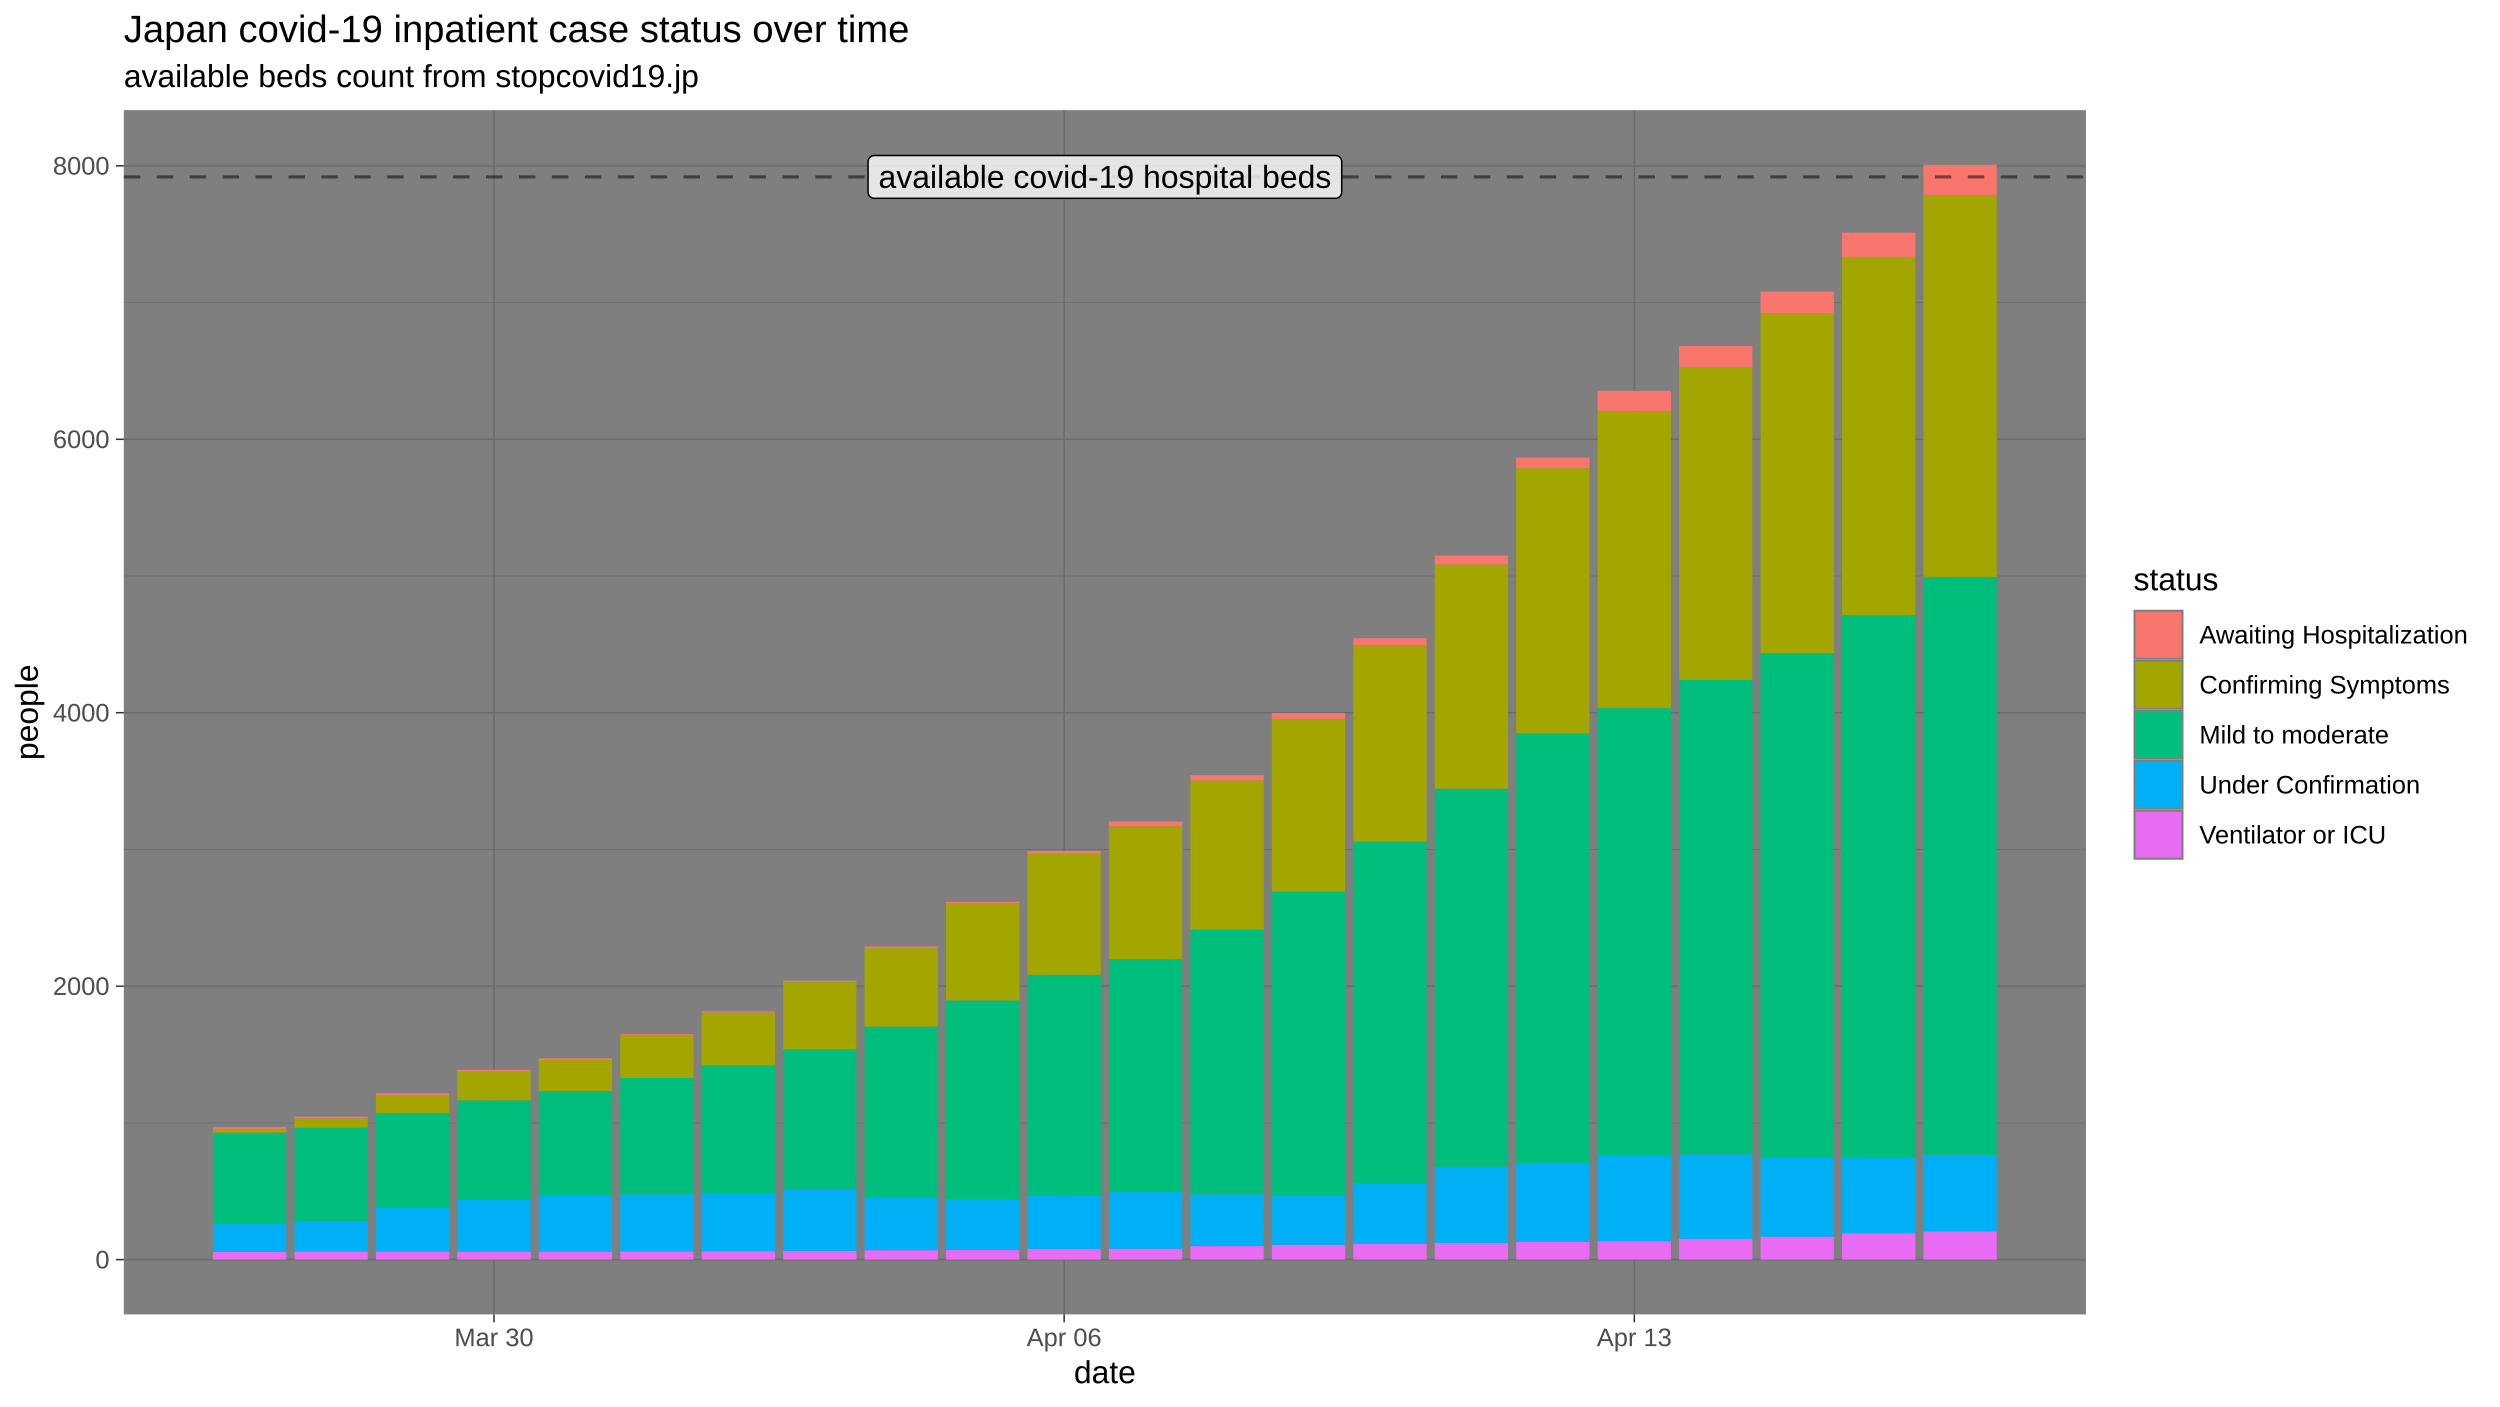
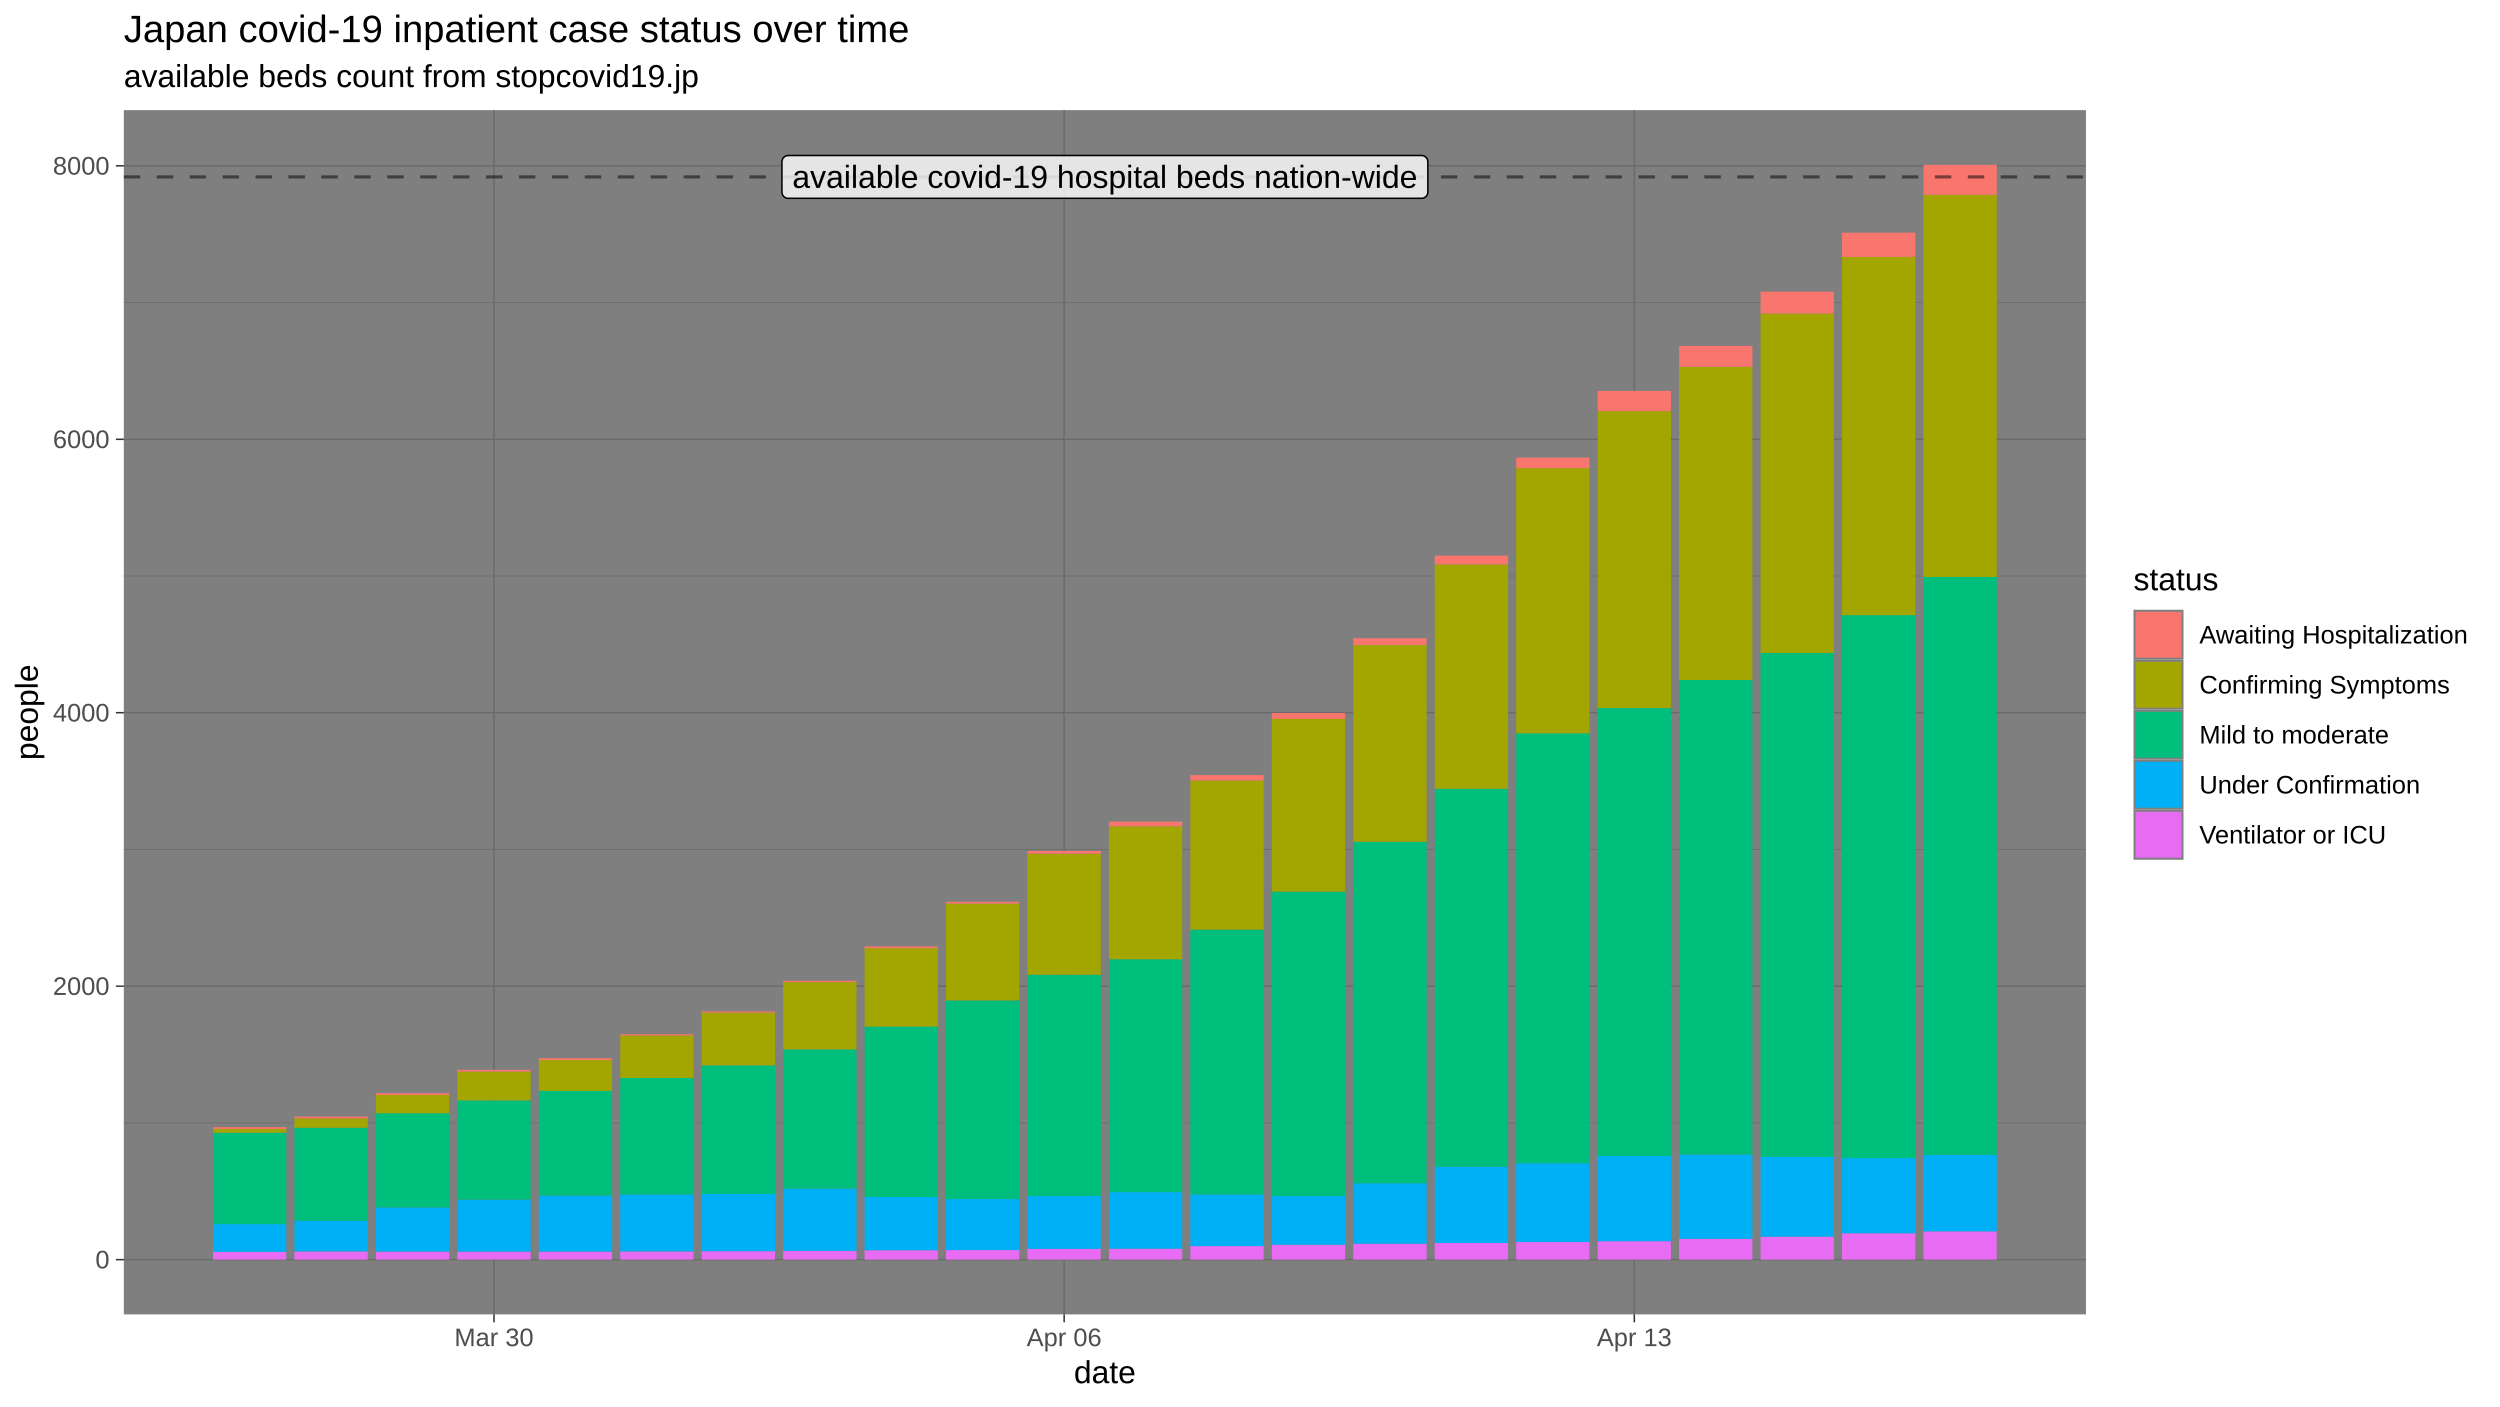
<svg xmlns="http://www.w3.org/2000/svg" viewBox="0 0 864.00 486.00">
  <defs>
    <style type="text/css">
    line, polyline, polygon, path, rect, circle {
      fill: none;
      stroke: #000000;
      stroke-linecap: round;
      stroke-linejoin: round;
      stroke-miterlimit: 10.00;
    }
  </style>
  </defs>
  <rect width="100%" height="100%" style="stroke: none; fill: #FFFFFF;" />
  <rect x="0.00" y="-0" width="864.00" height="486.00" style="stroke-width: 1.07; stroke: #FFFFFF; fill: #FFFFFF;" />
  <defs>
    <clipPath id="cpNDIuNzl8NzIwLjkxfDQ1NC4yNXwzOC4wNw==">
      <rect x="42.79" y="38.07" width="678.12" height="416.18" />
    </clipPath>
  </defs>
  <rect x="42.79" y="38.07" width="678.12" height="416.18" style="stroke-width: 1.07; stroke: none; fill: #7F7F7F;" clip-path="url(#cpNDIuNzl8NzIwLjkxfDQ1NC4yNXwzOC4wNw==)" />
  <polyline points="42.79,388.08 720.91,388.08 " style="stroke-width: 0.27; stroke: #6B6B6B; stroke-linecap: butt;" clip-path="url(#cpNDIuNzl8NzIwLjkxfDQ1NC4yNXwzOC4wNw==)" />
  <polyline points="42.79,293.57 720.91,293.57 " style="stroke-width: 0.27; stroke: #6B6B6B; stroke-linecap: butt;" clip-path="url(#cpNDIuNzl8NzIwLjkxfDQ1NC4yNXwzOC4wNw==)" />
  <polyline points="42.79,199.07 720.91,199.07 " style="stroke-width: 0.27; stroke: #6B6B6B; stroke-linecap: butt;" clip-path="url(#cpNDIuNzl8NzIwLjkxfDQ1NC4yNXwzOC4wNw==)" />
  <polyline points="42.79,104.57 720.91,104.57 " style="stroke-width: 0.27; stroke: #6B6B6B; stroke-linecap: butt;" clip-path="url(#cpNDIuNzl8NzIwLjkxfDQ1NC4yNXwzOC4wNw==)" />
  <polyline points="42.79,435.33 720.91,435.33 " style="stroke-width: 0.53; stroke: #6B6B6B; stroke-linecap: butt;" clip-path="url(#cpNDIuNzl8NzIwLjkxfDQ1NC4yNXwzOC4wNw==)" />
  <polyline points="42.79,340.83 720.91,340.83 " style="stroke-width: 0.53; stroke: #6B6B6B; stroke-linecap: butt;" clip-path="url(#cpNDIuNzl8NzIwLjkxfDQ1NC4yNXwzOC4wNw==)" />
  <polyline points="42.79,246.32 720.91,246.32 " style="stroke-width: 0.53; stroke: #6B6B6B; stroke-linecap: butt;" clip-path="url(#cpNDIuNzl8NzIwLjkxfDQ1NC4yNXwzOC4wNw==)" />
  <polyline points="42.79,151.82 720.91,151.82 " style="stroke-width: 0.53; stroke: #6B6B6B; stroke-linecap: butt;" clip-path="url(#cpNDIuNzl8NzIwLjkxfDQ1NC4yNXwzOC4wNw==)" />
  <polyline points="42.79,57.32 720.91,57.32 " style="stroke-width: 0.53; stroke: #6B6B6B; stroke-linecap: butt;" clip-path="url(#cpNDIuNzl8NzIwLjkxfDQ1NC4yNXwzOC4wNw==)" />
  <polyline points="170.72,454.25 170.72,38.07 " style="stroke-width: 0.53; stroke: #6B6B6B; stroke-linecap: butt;" clip-path="url(#cpNDIuNzl8NzIwLjkxfDQ1NC4yNXwzOC4wNw==)" />
  <polyline points="367.77,454.25 367.77,38.07 " style="stroke-width: 0.53; stroke: #6B6B6B; stroke-linecap: butt;" clip-path="url(#cpNDIuNzl8NzIwLjkxfDQ1NC4yNXwzOC4wNw==)" />
  <polyline points="564.82,454.25 564.82,38.07 " style="stroke-width: 0.53; stroke: #6B6B6B; stroke-linecap: butt;" clip-path="url(#cpNDIuNzl8NzIwLjkxfDQ1NC4yNXwzOC4wNw==)" />
  <rect x="73.61" y="432.64" width="25.33" height="2.69" style="stroke-width: 1.07; stroke: none; stroke-linecap: butt; fill: #E76BF3;" clip-path="url(#cpNDIuNzl8NzIwLjkxfDQ1NC4yNXwzOC4wNw==)" />
  <rect x="73.61" y="423.04" width="25.33" height="9.59" style="stroke-width: 1.07; stroke: none; stroke-linecap: butt; fill: #00B0F6;" clip-path="url(#cpNDIuNzl8NzIwLjkxfDQ1NC4yNXwzOC4wNw==)" />
  <rect x="73.61" y="391.43" width="25.33" height="31.61" style="stroke-width: 1.07; stroke: none; stroke-linecap: butt; fill: #00BF7D;" clip-path="url(#cpNDIuNzl8NzIwLjkxfDQ1NC4yNXwzOC4wNw==)" />
  <rect x="73.61" y="390.16" width="25.33" height="1.28" style="stroke-width: 1.07; stroke: none; stroke-linecap: butt; fill: #A3A500;" clip-path="url(#cpNDIuNzl8NzIwLjkxfDQ1NC4yNXwzOC4wNw==)" />
  <rect x="73.61" y="389.54" width="25.33" height="0.61" style="stroke-width: 1.07; stroke: none; stroke-linecap: butt; fill: #F8766D;" clip-path="url(#cpNDIuNzl8NzIwLjkxfDQ1NC4yNXwzOC4wNw==)" />
  <rect x="101.76" y="432.49" width="25.33" height="2.84" style="stroke-width: 1.07; stroke: none; stroke-linecap: butt; fill: #E76BF3;" clip-path="url(#cpNDIuNzl8NzIwLjkxfDQ1NC4yNXwzOC4wNw==)" />
  <rect x="101.76" y="421.91" width="25.33" height="10.58" style="stroke-width: 1.07; stroke: none; stroke-linecap: butt; fill: #00B0F6;" clip-path="url(#cpNDIuNzl8NzIwLjkxfDQ1NC4yNXwzOC4wNw==)" />
  <rect x="101.76" y="389.73" width="25.33" height="32.18" style="stroke-width: 1.07; stroke: none; stroke-linecap: butt; fill: #00BF7D;" clip-path="url(#cpNDIuNzl8NzIwLjkxfDQ1NC4yNXwzOC4wNw==)" />
  <rect x="101.76" y="386.52" width="25.33" height="3.21" style="stroke-width: 1.07; stroke: none; stroke-linecap: butt; fill: #A3A500;" clip-path="url(#cpNDIuNzl8NzIwLjkxfDQ1NC4yNXwzOC4wNw==)" />
  <rect x="101.76" y="385.90" width="25.33" height="0.61" style="stroke-width: 1.07; stroke: none; stroke-linecap: butt; fill: #F8766D;" clip-path="url(#cpNDIuNzl8NzIwLjkxfDQ1NC4yNXwzOC4wNw==)" />
  <rect x="129.91" y="432.54" width="25.33" height="2.79" style="stroke-width: 1.07; stroke: none; stroke-linecap: butt; fill: #E76BF3;" clip-path="url(#cpNDIuNzl8NzIwLjkxfDQ1NC4yNXwzOC4wNw==)" />
  <rect x="129.91" y="417.28" width="25.33" height="15.26" style="stroke-width: 1.07; stroke: none; stroke-linecap: butt; fill: #00B0F6;" clip-path="url(#cpNDIuNzl8NzIwLjkxfDQ1NC4yNXwzOC4wNw==)" />
  <rect x="129.91" y="384.72" width="25.33" height="32.56" style="stroke-width: 1.07; stroke: none; stroke-linecap: butt; fill: #00BF7D;" clip-path="url(#cpNDIuNzl8NzIwLjkxfDQ1NC4yNXwzOC4wNw==)" />
  <rect x="129.91" y="378.44" width="25.33" height="6.28" style="stroke-width: 1.07; stroke: none; stroke-linecap: butt; fill: #A3A500;" clip-path="url(#cpNDIuNzl8NzIwLjkxfDQ1NC4yNXwzOC4wNw==)" />
  <rect x="129.91" y="377.82" width="25.33" height="0.61" style="stroke-width: 1.07; stroke: none; stroke-linecap: butt; fill: #F8766D;" clip-path="url(#cpNDIuNzl8NzIwLjkxfDQ1NC4yNXwzOC4wNw==)" />
  <rect x="158.06" y="432.54" width="25.33" height="2.79" style="stroke-width: 1.07; stroke: none; stroke-linecap: butt; fill: #E76BF3;" clip-path="url(#cpNDIuNzl8NzIwLjkxfDQ1NC4yNXwzOC4wNw==)" />
  <rect x="158.06" y="414.59" width="25.33" height="17.96" style="stroke-width: 1.07; stroke: none; stroke-linecap: butt; fill: #00B0F6;" clip-path="url(#cpNDIuNzl8NzIwLjkxfDQ1NC4yNXwzOC4wNw==)" />
  <rect x="158.06" y="380.28" width="25.33" height="34.30" style="stroke-width: 1.07; stroke: none; stroke-linecap: butt; fill: #00BF7D;" clip-path="url(#cpNDIuNzl8NzIwLjkxfDQ1NC4yNXwzOC4wNw==)" />
  <rect x="158.06" y="370.36" width="25.33" height="9.92" style="stroke-width: 1.07; stroke: none; stroke-linecap: butt; fill: #A3A500;" clip-path="url(#cpNDIuNzl8NzIwLjkxfDQ1NC4yNXwzOC4wNw==)" />
  <rect x="158.06" y="369.74" width="25.33" height="0.61" style="stroke-width: 1.07; stroke: none; stroke-linecap: butt; fill: #F8766D;" clip-path="url(#cpNDIuNzl8NzIwLjkxfDQ1NC4yNXwzOC4wNw==)" />
  <rect x="186.21" y="432.54" width="25.33" height="2.79" style="stroke-width: 1.07; stroke: none; stroke-linecap: butt; fill: #E76BF3;" clip-path="url(#cpNDIuNzl8NzIwLjkxfDQ1NC4yNXwzOC4wNw==)" />
  <rect x="186.21" y="413.17" width="25.33" height="19.37" style="stroke-width: 1.07; stroke: none; stroke-linecap: butt; fill: #00B0F6;" clip-path="url(#cpNDIuNzl8NzIwLjkxfDQ1NC4yNXwzOC4wNw==)" />
  <rect x="186.21" y="377.02" width="25.33" height="36.15" style="stroke-width: 1.07; stroke: none; stroke-linecap: butt; fill: #00BF7D;" clip-path="url(#cpNDIuNzl8NzIwLjkxfDQ1NC4yNXwzOC4wNw==)" />
  <rect x="186.21" y="366.34" width="25.33" height="10.68" style="stroke-width: 1.07; stroke: none; stroke-linecap: butt; fill: #A3A500;" clip-path="url(#cpNDIuNzl8NzIwLjkxfDQ1NC4yNXwzOC4wNw==)" />
  <rect x="186.21" y="365.73" width="25.33" height="0.61" style="stroke-width: 1.07; stroke: none; stroke-linecap: butt; fill: #F8766D;" clip-path="url(#cpNDIuNzl8NzIwLjkxfDQ1NC4yNXwzOC4wNw==)" />
  <rect x="214.36" y="432.49" width="25.33" height="2.84" style="stroke-width: 1.07; stroke: none; stroke-linecap: butt; fill: #E76BF3;" clip-path="url(#cpNDIuNzl8NzIwLjkxfDQ1NC4yNXwzOC4wNw==)" />
  <rect x="214.36" y="412.79" width="25.33" height="19.70" style="stroke-width: 1.07; stroke: none; stroke-linecap: butt; fill: #00B0F6;" clip-path="url(#cpNDIuNzl8NzIwLjkxfDQ1NC4yNXwzOC4wNw==)" />
  <rect x="214.36" y="372.53" width="25.33" height="40.26" style="stroke-width: 1.07; stroke: none; stroke-linecap: butt; fill: #00BF7D;" clip-path="url(#cpNDIuNzl8NzIwLjkxfDQ1NC4yNXwzOC4wNw==)" />
  <rect x="214.36" y="357.84" width="25.33" height="14.70" style="stroke-width: 1.07; stroke: none; stroke-linecap: butt; fill: #A3A500;" clip-path="url(#cpNDIuNzl8NzIwLjkxfDQ1NC4yNXwzOC4wNw==)" />
  <rect x="214.36" y="357.41" width="25.33" height="0.43" style="stroke-width: 1.07; stroke: none; stroke-linecap: butt; fill: #F8766D;" clip-path="url(#cpNDIuNzl8NzIwLjkxfDQ1NC4yNXwzOC4wNw==)" />
  <rect x="242.51" y="432.40" width="25.33" height="2.93" style="stroke-width: 1.07; stroke: none; stroke-linecap: butt; fill: #E76BF3;" clip-path="url(#cpNDIuNzl8NzIwLjkxfDQ1NC4yNXwzOC4wNw==)" />
  <rect x="242.51" y="412.65" width="25.33" height="19.75" style="stroke-width: 1.07; stroke: none; stroke-linecap: butt; fill: #00B0F6;" clip-path="url(#cpNDIuNzl8NzIwLjkxfDQ1NC4yNXwzOC4wNw==)" />
  <rect x="242.51" y="368.18" width="25.33" height="44.46" style="stroke-width: 1.07; stroke: none; stroke-linecap: butt; fill: #00BF7D;" clip-path="url(#cpNDIuNzl8NzIwLjkxfDQ1NC4yNXwzOC4wNw==)" />
  <rect x="242.51" y="349.95" width="25.33" height="18.24" style="stroke-width: 1.07; stroke: none; stroke-linecap: butt; fill: #A3A500;" clip-path="url(#cpNDIuNzl8NzIwLjkxfDQ1NC4yNXwzOC4wNw==)" />
  <rect x="242.51" y="349.52" width="25.33" height="0.43" style="stroke-width: 1.07; stroke: none; stroke-linecap: butt; fill: #F8766D;" clip-path="url(#cpNDIuNzl8NzIwLjkxfDQ1NC4yNXwzOC4wNw==)" />
  <rect x="270.66" y="432.31" width="25.33" height="3.02" style="stroke-width: 1.07; stroke: none; stroke-linecap: butt; fill: #E76BF3;" clip-path="url(#cpNDIuNzl8NzIwLjkxfDQ1NC4yNXwzOC4wNw==)" />
  <rect x="270.66" y="410.76" width="25.33" height="21.55" style="stroke-width: 1.07; stroke: none; stroke-linecap: butt; fill: #00B0F6;" clip-path="url(#cpNDIuNzl8NzIwLjkxfDQ1NC4yNXwzOC4wNw==)" />
  <rect x="270.66" y="362.66" width="25.33" height="48.10" style="stroke-width: 1.07; stroke: none; stroke-linecap: butt; fill: #00BF7D;" clip-path="url(#cpNDIuNzl8NzIwLjkxfDQ1NC4yNXwzOC4wNw==)" />
  <rect x="270.66" y="339.41" width="25.33" height="23.25" style="stroke-width: 1.07; stroke: none; stroke-linecap: butt; fill: #A3A500;" clip-path="url(#cpNDIuNzl8NzIwLjkxfDQ1NC4yNXwzOC4wNw==)" />
  <rect x="270.66" y="338.94" width="25.33" height="0.47" style="stroke-width: 1.07; stroke: none; stroke-linecap: butt; fill: #F8766D;" clip-path="url(#cpNDIuNzl8NzIwLjkxfDQ1NC4yNXwzOC4wNw==)" />
  <rect x="298.80" y="432.07" width="25.33" height="3.26" style="stroke-width: 1.07; stroke: none; stroke-linecap: butt; fill: #E76BF3;" clip-path="url(#cpNDIuNzl8NzIwLjkxfDQ1NC4yNXwzOC4wNw==)" />
  <rect x="298.80" y="413.69" width="25.33" height="18.38" style="stroke-width: 1.07; stroke: none; stroke-linecap: butt; fill: #00B0F6;" clip-path="url(#cpNDIuNzl8NzIwLjkxfDQ1NC4yNXwzOC4wNw==)" />
  <rect x="298.80" y="354.77" width="25.33" height="58.92" style="stroke-width: 1.07; stroke: none; stroke-linecap: butt; fill: #00BF7D;" clip-path="url(#cpNDIuNzl8NzIwLjkxfDQ1NC4yNXwzOC4wNw==)" />
  <rect x="298.80" y="327.69" width="25.33" height="27.08" style="stroke-width: 1.07; stroke: none; stroke-linecap: butt; fill: #A3A500;" clip-path="url(#cpNDIuNzl8NzIwLjkxfDQ1NC4yNXwzOC4wNw==)" />
  <rect x="298.80" y="327.08" width="25.33" height="0.61" style="stroke-width: 1.07; stroke: none; stroke-linecap: butt; fill: #F8766D;" clip-path="url(#cpNDIuNzl8NzIwLjkxfDQ1NC4yNXwzOC4wNw==)" />
  <rect x="326.95" y="432.02" width="25.33" height="3.31" style="stroke-width: 1.07; stroke: none; stroke-linecap: butt; fill: #E76BF3;" clip-path="url(#cpNDIuNzl8NzIwLjkxfDQ1NC4yNXwzOC4wNw==)" />
  <rect x="326.95" y="414.40" width="25.33" height="17.62" style="stroke-width: 1.07; stroke: none; stroke-linecap: butt; fill: #00B0F6;" clip-path="url(#cpNDIuNzl8NzIwLjkxfDQ1NC4yNXwzOC4wNw==)" />
  <rect x="326.95" y="345.74" width="25.33" height="68.66" style="stroke-width: 1.07; stroke: none; stroke-linecap: butt; fill: #00BF7D;" clip-path="url(#cpNDIuNzl8NzIwLjkxfDQ1NC4yNXwzOC4wNw==)" />
  <rect x="326.95" y="312.29" width="25.33" height="33.45" style="stroke-width: 1.07; stroke: none; stroke-linecap: butt; fill: #A3A500;" clip-path="url(#cpNDIuNzl8NzIwLjkxfDQ1NC4yNXwzOC4wNw==)" />
  <rect x="326.95" y="311.67" width="25.33" height="0.61" style="stroke-width: 1.07; stroke: none; stroke-linecap: butt; fill: #F8766D;" clip-path="url(#cpNDIuNzl8NzIwLjkxfDQ1NC4yNXwzOC4wNw==)" />
  <rect x="355.10" y="431.60" width="25.33" height="3.73" style="stroke-width: 1.07; stroke: none; stroke-linecap: butt; fill: #E76BF3;" clip-path="url(#cpNDIuNzl8NzIwLjkxfDQ1NC4yNXwzOC4wNw==)" />
  <rect x="355.10" y="413.36" width="25.33" height="18.24" style="stroke-width: 1.07; stroke: none; stroke-linecap: butt; fill: #00B0F6;" clip-path="url(#cpNDIuNzl8NzIwLjkxfDQ1NC4yNXwzOC4wNw==)" />
  <rect x="355.10" y="336.86" width="25.33" height="76.50" style="stroke-width: 1.07; stroke: none; stroke-linecap: butt; fill: #00BF7D;" clip-path="url(#cpNDIuNzl8NzIwLjkxfDQ1NC4yNXwzOC4wNw==)" />
  <rect x="355.10" y="295.04" width="25.33" height="41.82" style="stroke-width: 1.07; stroke: none; stroke-linecap: butt; fill: #A3A500;" clip-path="url(#cpNDIuNzl8NzIwLjkxfDQ1NC4yNXwzOC4wNw==)" />
  <rect x="355.10" y="294.09" width="25.33" height="0.95" style="stroke-width: 1.07; stroke: none; stroke-linecap: butt; fill: #F8766D;" clip-path="url(#cpNDIuNzl8NzIwLjkxfDQ1NC4yNXwzOC4wNw==)" />
  <rect x="383.25" y="431.55" width="25.33" height="3.78" style="stroke-width: 1.07; stroke: none; stroke-linecap: butt; fill: #E76BF3;" clip-path="url(#cpNDIuNzl8NzIwLjkxfDQ1NC4yNXwzOC4wNw==)" />
  <rect x="383.25" y="411.99" width="25.33" height="19.56" style="stroke-width: 1.07; stroke: none; stroke-linecap: butt; fill: #00B0F6;" clip-path="url(#cpNDIuNzl8NzIwLjkxfDQ1NC4yNXwzOC4wNw==)" />
  <rect x="383.25" y="331.52" width="25.33" height="80.47" style="stroke-width: 1.07; stroke: none; stroke-linecap: butt; fill: #00BF7D;" clip-path="url(#cpNDIuNzl8NzIwLjkxfDQ1NC4yNXwzOC4wNw==)" />
  <rect x="383.25" y="285.59" width="25.33" height="45.93" style="stroke-width: 1.07; stroke: none; stroke-linecap: butt; fill: #A3A500;" clip-path="url(#cpNDIuNzl8NzIwLjkxfDQ1NC4yNXwzOC4wNw==)" />
  <rect x="383.25" y="283.94" width="25.33" height="1.65" style="stroke-width: 1.07; stroke: none; stroke-linecap: butt; fill: #F8766D;" clip-path="url(#cpNDIuNzl8NzIwLjkxfDQ1NC4yNXwzOC4wNw==)" />
  <rect x="411.40" y="430.65" width="25.33" height="4.68" style="stroke-width: 1.07; stroke: none; stroke-linecap: butt; fill: #E76BF3;" clip-path="url(#cpNDIuNzl8NzIwLjkxfDQ1NC4yNXwzOC4wNw==)" />
  <rect x="411.40" y="412.79" width="25.33" height="17.86" style="stroke-width: 1.07; stroke: none; stroke-linecap: butt; fill: #00B0F6;" clip-path="url(#cpNDIuNzl8NzIwLjkxfDQ1NC4yNXwzOC4wNw==)" />
  <rect x="411.40" y="321.26" width="25.33" height="91.53" style="stroke-width: 1.07; stroke: none; stroke-linecap: butt; fill: #00BF7D;" clip-path="url(#cpNDIuNzl8NzIwLjkxfDQ1NC4yNXwzOC4wNw==)" />
  <rect x="411.40" y="269.71" width="25.33" height="51.55" style="stroke-width: 1.07; stroke: none; stroke-linecap: butt; fill: #A3A500;" clip-path="url(#cpNDIuNzl8NzIwLjkxfDQ1NC4yNXwzOC4wNw==)" />
  <rect x="411.40" y="267.87" width="25.33" height="1.84" style="stroke-width: 1.07; stroke: none; stroke-linecap: butt; fill: #F8766D;" clip-path="url(#cpNDIuNzl8NzIwLjkxfDQ1NC4yNXwzOC4wNw==)" />
  <rect x="439.55" y="430.18" width="25.33" height="5.15" style="stroke-width: 1.07; stroke: none; stroke-linecap: butt; fill: #E76BF3;" clip-path="url(#cpNDIuNzl8NzIwLjkxfDQ1NC4yNXwzOC4wNw==)" />
  <rect x="439.55" y="413.36" width="25.33" height="16.82" style="stroke-width: 1.07; stroke: none; stroke-linecap: butt; fill: #00B0F6;" clip-path="url(#cpNDIuNzl8NzIwLjkxfDQ1NC4yNXwzOC4wNw==)" />
  <rect x="439.55" y="308.13" width="25.33" height="105.23" style="stroke-width: 1.07; stroke: none; stroke-linecap: butt; fill: #00BF7D;" clip-path="url(#cpNDIuNzl8NzIwLjkxfDQ1NC4yNXwzOC4wNw==)" />
  <rect x="439.55" y="248.45" width="25.33" height="59.68" style="stroke-width: 1.07; stroke: none; stroke-linecap: butt; fill: #A3A500;" clip-path="url(#cpNDIuNzl8NzIwLjkxfDQ1NC4yNXwzOC4wNw==)" />
  <rect x="439.55" y="246.42" width="25.33" height="2.03" style="stroke-width: 1.07; stroke: none; stroke-linecap: butt; fill: #F8766D;" clip-path="url(#cpNDIuNzl8NzIwLjkxfDQ1NC4yNXwzOC4wNw==)" />
  <rect x="467.70" y="429.80" width="25.33" height="5.53" style="stroke-width: 1.07; stroke: none; stroke-linecap: butt; fill: #E76BF3;" clip-path="url(#cpNDIuNzl8NzIwLjkxfDQ1NC4yNXwzOC4wNw==)" />
  <rect x="467.70" y="408.92" width="25.33" height="20.89" style="stroke-width: 1.07; stroke: none; stroke-linecap: butt; fill: #00B0F6;" clip-path="url(#cpNDIuNzl8NzIwLjkxfDQ1NC4yNXwzOC4wNw==)" />
  <rect x="467.70" y="290.88" width="25.33" height="118.03" style="stroke-width: 1.07; stroke: none; stroke-linecap: butt; fill: #00BF7D;" clip-path="url(#cpNDIuNzl8NzIwLjkxfDQ1NC4yNXwzOC4wNw==)" />
  <rect x="467.70" y="222.93" width="25.33" height="67.95" style="stroke-width: 1.07; stroke: none; stroke-linecap: butt; fill: #A3A500;" clip-path="url(#cpNDIuNzl8NzIwLjkxfDQ1NC4yNXwzOC4wNw==)" />
  <rect x="467.70" y="220.57" width="25.33" height="2.36" style="stroke-width: 1.07; stroke: none; stroke-linecap: butt; fill: #F8766D;" clip-path="url(#cpNDIuNzl8NzIwLjkxfDQ1NC4yNXwzOC4wNw==)" />
  <rect x="495.85" y="429.56" width="25.33" height="5.76" style="stroke-width: 1.07; stroke: none; stroke-linecap: butt; fill: #E76BF3;" clip-path="url(#cpNDIuNzl8NzIwLjkxfDQ1NC4yNXwzOC4wNw==)" />
  <rect x="495.85" y="403.20" width="25.33" height="26.37" style="stroke-width: 1.07; stroke: none; stroke-linecap: butt; fill: #00B0F6;" clip-path="url(#cpNDIuNzl8NzIwLjkxfDQ1NC4yNXwzOC4wNw==)" />
  <rect x="495.85" y="272.59" width="25.33" height="130.60" style="stroke-width: 1.07; stroke: none; stroke-linecap: butt; fill: #00BF7D;" clip-path="url(#cpNDIuNzl8NzIwLjkxfDQ1NC4yNXwzOC4wNw==)" />
  <rect x="495.85" y="195.05" width="25.33" height="77.54" style="stroke-width: 1.07; stroke: none; stroke-linecap: butt; fill: #A3A500;" clip-path="url(#cpNDIuNzl8NzIwLjkxfDQ1NC4yNXwzOC4wNw==)" />
  <rect x="495.85" y="192.03" width="25.33" height="3.02" style="stroke-width: 1.07; stroke: none; stroke-linecap: butt; fill: #F8766D;" clip-path="url(#cpNDIuNzl8NzIwLjkxfDQ1NC4yNXwzOC4wNw==)" />
  <rect x="524.00" y="429.23" width="25.33" height="6.10" style="stroke-width: 1.07; stroke: none; stroke-linecap: butt; fill: #E76BF3;" clip-path="url(#cpNDIuNzl8NzIwLjkxfDQ1NC4yNXwzOC4wNw==)" />
  <rect x="524.00" y="402.02" width="25.33" height="27.22" style="stroke-width: 1.07; stroke: none; stroke-linecap: butt; fill: #00B0F6;" clip-path="url(#cpNDIuNzl8NzIwLjkxfDQ1NC4yNXwzOC4wNw==)" />
  <rect x="524.00" y="253.41" width="25.33" height="148.61" style="stroke-width: 1.07; stroke: none; stroke-linecap: butt; fill: #00BF7D;" clip-path="url(#cpNDIuNzl8NzIwLjkxfDQ1NC4yNXwzOC4wNw==)" />
  <rect x="524.00" y="161.79" width="25.33" height="91.62" style="stroke-width: 1.07; stroke: none; stroke-linecap: butt; fill: #A3A500;" clip-path="url(#cpNDIuNzl8NzIwLjkxfDQ1NC4yNXwzOC4wNw==)" />
  <rect x="524.00" y="158.15" width="25.33" height="3.64" style="stroke-width: 1.07; stroke: none; stroke-linecap: butt; fill: #F8766D;" clip-path="url(#cpNDIuNzl8NzIwLjkxfDQ1NC4yNXwzOC4wNw==)" />
  <rect x="552.15" y="428.95" width="25.33" height="6.38" style="stroke-width: 1.07; stroke: none; stroke-linecap: butt; fill: #E76BF3;" clip-path="url(#cpNDIuNzl8NzIwLjkxfDQ1NC4yNXwzOC4wNw==)" />
  <rect x="552.15" y="399.51" width="25.33" height="29.44" style="stroke-width: 1.07; stroke: none; stroke-linecap: butt; fill: #00B0F6;" clip-path="url(#cpNDIuNzl8NzIwLjkxfDQ1NC4yNXwzOC4wNw==)" />
  <rect x="552.15" y="244.72" width="25.33" height="154.80" style="stroke-width: 1.07; stroke: none; stroke-linecap: butt; fill: #00BF7D;" clip-path="url(#cpNDIuNzl8NzIwLjkxfDQ1NC4yNXwzOC4wNw==)" />
  <rect x="552.15" y="142.09" width="25.33" height="102.63" style="stroke-width: 1.07; stroke: none; stroke-linecap: butt; fill: #A3A500;" clip-path="url(#cpNDIuNzl8NzIwLjkxfDQ1NC4yNXwzOC4wNw==)" />
  <rect x="552.15" y="135.09" width="25.33" height="6.99" style="stroke-width: 1.07; stroke: none; stroke-linecap: butt; fill: #F8766D;" clip-path="url(#cpNDIuNzl8NzIwLjkxfDQ1NC4yNXwzOC4wNw==)" />
  <rect x="580.30" y="428.15" width="25.33" height="7.18" style="stroke-width: 1.07; stroke: none; stroke-linecap: butt; fill: #E76BF3;" clip-path="url(#cpNDIuNzl8NzIwLjkxfDQ1NC4yNXwzOC4wNw==)" />
  <rect x="580.30" y="398.99" width="25.33" height="29.15" style="stroke-width: 1.07; stroke: none; stroke-linecap: butt; fill: #00B0F6;" clip-path="url(#cpNDIuNzl8NzIwLjkxfDQ1NC4yNXwzOC4wNw==)" />
  <rect x="580.30" y="234.98" width="25.33" height="164.01" style="stroke-width: 1.07; stroke: none; stroke-linecap: butt; fill: #00BF7D;" clip-path="url(#cpNDIuNzl8NzIwLjkxfDQ1NC4yNXwzOC4wNw==)" />
  <rect x="580.30" y="126.78" width="25.33" height="108.21" style="stroke-width: 1.07; stroke: none; stroke-linecap: butt; fill: #A3A500;" clip-path="url(#cpNDIuNzl8NzIwLjkxfDQ1NC4yNXwzOC4wNw==)" />
  <rect x="580.30" y="119.55" width="25.33" height="7.23" style="stroke-width: 1.07; stroke: none; stroke-linecap: butt; fill: #F8766D;" clip-path="url(#cpNDIuNzl8NzIwLjkxfDQ1NC4yNXwzOC4wNw==)" />
  <rect x="608.45" y="427.39" width="25.33" height="7.94" style="stroke-width: 1.07; stroke: none; stroke-linecap: butt; fill: #E76BF3;" clip-path="url(#cpNDIuNzl8NzIwLjkxfDQ1NC4yNXwzOC4wNw==)" />
  <rect x="608.45" y="399.84" width="25.33" height="27.55" style="stroke-width: 1.07; stroke: none; stroke-linecap: butt; fill: #00B0F6;" clip-path="url(#cpNDIuNzl8NzIwLjkxfDQ1NC4yNXwzOC4wNw==)" />
  <rect x="608.45" y="225.67" width="25.33" height="174.17" style="stroke-width: 1.07; stroke: none; stroke-linecap: butt; fill: #00BF7D;" clip-path="url(#cpNDIuNzl8NzIwLjkxfDQ1NC4yNXwzOC4wNw==)" />
  <rect x="608.45" y="108.35" width="25.33" height="117.33" style="stroke-width: 1.07; stroke: none; stroke-linecap: butt; fill: #A3A500;" clip-path="url(#cpNDIuNzl8NzIwLjkxfDQ1NC4yNXwzOC4wNw==)" />
  <rect x="608.45" y="100.79" width="25.33" height="7.56" style="stroke-width: 1.07; stroke: none; stroke-linecap: butt; fill: #F8766D;" clip-path="url(#cpNDIuNzl8NzIwLjkxfDQ1NC4yNXwzOC4wNw==)" />
  <rect x="636.60" y="426.21" width="25.33" height="9.12" style="stroke-width: 1.07; stroke: none; stroke-linecap: butt; fill: #E76BF3;" clip-path="url(#cpNDIuNzl8NzIwLjkxfDQ1NC4yNXwzOC4wNw==)" />
  <rect x="636.60" y="400.22" width="25.33" height="25.99" style="stroke-width: 1.07; stroke: none; stroke-linecap: butt; fill: #00B0F6;" clip-path="url(#cpNDIuNzl8NzIwLjkxfDQ1NC4yNXwzOC4wNw==)" />
  <rect x="636.60" y="212.59" width="25.33" height="187.64" style="stroke-width: 1.07; stroke: none; stroke-linecap: butt; fill: #00BF7D;" clip-path="url(#cpNDIuNzl8NzIwLjkxfDQ1NC4yNXwzOC4wNw==)" />
  <rect x="636.60" y="88.79" width="25.33" height="123.80" style="stroke-width: 1.07; stroke: none; stroke-linecap: butt; fill: #A3A500;" clip-path="url(#cpNDIuNzl8NzIwLjkxfDQ1NC4yNXwzOC4wNw==)" />
  <rect x="636.60" y="80.42" width="25.33" height="8.36" style="stroke-width: 1.07; stroke: none; stroke-linecap: butt; fill: #F8766D;" clip-path="url(#cpNDIuNzl8NzIwLjkxfDQ1NC4yNXwzOC4wNw==)" />
  <rect x="664.75" y="425.55" width="25.33" height="9.78" style="stroke-width: 1.07; stroke: none; stroke-linecap: butt; fill: #E76BF3;" clip-path="url(#cpNDIuNzl8NzIwLjkxfDQ1NC4yNXwzOC4wNw==)" />
  <rect x="664.75" y="399.09" width="25.33" height="26.46" style="stroke-width: 1.07; stroke: none; stroke-linecap: butt; fill: #00B0F6;" clip-path="url(#cpNDIuNzl8NzIwLjkxfDQ1NC4yNXwzOC4wNw==)" />
  <rect x="664.75" y="199.40" width="25.33" height="199.69" style="stroke-width: 1.07; stroke: none; stroke-linecap: butt; fill: #00BF7D;" clip-path="url(#cpNDIuNzl8NzIwLjkxfDQ1NC4yNXwzOC4wNw==)" />
  <rect x="664.75" y="67.33" width="25.33" height="132.07" style="stroke-width: 1.07; stroke: none; stroke-linecap: butt; fill: #A3A500;" clip-path="url(#cpNDIuNzl8NzIwLjkxfDQ1NC4yNXwzOC4wNw==)" />
  <rect x="664.75" y="56.99" width="25.33" height="10.35" style="stroke-width: 1.07; stroke: none; stroke-linecap: butt; fill: #F8766D;" clip-path="url(#cpNDIuNzl8NzIwLjkxfDQ1NC4yNXwzOC4wNw==)" />
  <line x1="42.79" y1="61.14" x2="720.91" y2="61.14" style="stroke-width: 1.07; stroke: #000000; stroke-opacity: 0.50; stroke-dasharray: 5.69,5.69; stroke-linecap: butt;" clip-path="url(#cpNDIuNzl8NzIwLjkxfDQ1NC4yNXwzOC4wNw==)" />
-   <polygon points="302.16,68.54 461.53,68.54 461.45,68.54 461.79,68.53 462.13,68.46 462.46,68.33 462.76,68.16 463.03,67.94 463.26,67.68 463.45,67.38 463.58,67.07 463.67,66.73 463.69,66.38 463.69,66.38 463.69,55.91 463.69,55.91 463.67,55.56 463.58,55.22 463.45,54.90 463.26,54.61 463.03,54.35 462.76,54.13 462.46,53.95 462.13,53.83 461.79,53.76 461.53,53.75 302.16,53.75 302.42,53.76 302.07,53.75 301.73,53.79 301.39,53.89 301.08,54.04 300.79,54.23 300.54,54.47 300.33,54.75 300.17,55.06 300.06,55.39 300.00,55.73 300.00,55.91 300.00,66.38 300.00,66.21 300.00,66.55 300.06,66.90 300.17,67.23 300.33,67.54 300.54,67.81 300.79,68.05 301.08,68.25 301.39,68.40 301.73,68.50 302.07,68.54 " style="stroke-width: 0.53; fill: #FFFFFF; fill-opacity: 0.80;" clip-path="url(#cpNDIuNzl8NzIwLjkxfDQ1NC4yNXwzOC4wNw==)" />
+   <polygon points="272.39,68.54 491.30,68.54 491.21,68.54 491.56,68.53 491.90,68.46 492.22,68.33 492.52,68.16 492.79,67.94 493.02,67.68 493.21,67.38 493.35,67.07 493.43,66.73 493.46,66.38 493.46,66.38 493.46,55.91 493.46,55.91 493.43,55.56 493.35,55.22 493.21,54.90 493.02,54.61 492.79,54.35 492.52,54.13 492.22,53.95 491.90,53.83 491.56,53.76 491.30,53.75 272.39,53.75 272.65,53.76 272.31,53.75 271.96,53.79 271.63,53.89 271.31,54.04 271.03,54.23 270.78,54.47 270.57,54.75 270.41,55.06 270.30,55.39 270.24,55.73 270.23,55.91 270.23,66.38 270.24,66.21 270.24,66.55 270.30,66.90 270.41,67.23 270.57,67.54 270.78,67.81 271.03,68.05 271.31,68.25 271.63,68.40 271.96,68.50 272.31,68.54 " style="stroke-width: 0.53; fill: #FFFFFF; fill-opacity: 0.80;" clip-path="url(#cpNDIuNzl8NzIwLjkxfDQ1NC4yNXwzOC4wNw==)" />
  <g clip-path="url(#cpNDIuNzl8NzIwLjkxfDQ1NC4yNXwzOC4wNw==)">
-     <text x="303.60" y="64.94" style="font-size: 11.04px; font-family: Liberation Sans;" textLength="156.50px" lengthAdjust="spacingAndGlyphs">available covid-19 hospital beds</text>
+     <text x="273.83" y="64.94" style="font-size: 11.04px; font-family: Liberation Sans;" textLength="216.02px" lengthAdjust="spacingAndGlyphs">available covid-19 hospital beds nation-wide</text>
  </g>
  <defs>
    <clipPath id="cpMC4wMHw4NjQuMDB8NDg2LjAwfDAuMDA=">
      <rect x="0.00" y="0.00" width="864.00" height="486.00" />
    </clipPath>
  </defs>
  <g clip-path="url(#cpMC4wMHw4NjQuMDB8NDg2LjAwfDAuMDA=)">
    <text x="32.96" y="438.36" style="font-size: 8.80px; fill: #4D4D4D; font-family: Liberation Sans;" textLength="4.89px" lengthAdjust="spacingAndGlyphs">0</text>
  </g>
  <g clip-path="url(#cpMC4wMHw4NjQuMDB8NDg2LjAwfDAuMDA=)">
    <text x="18.28" y="343.85" style="font-size: 8.80px; fill: #4D4D4D; font-family: Liberation Sans;" textLength="19.58px" lengthAdjust="spacingAndGlyphs">2000</text>
  </g>
  <g clip-path="url(#cpMC4wMHw4NjQuMDB8NDg2LjAwfDAuMDA=)">
    <text x="18.28" y="249.35" style="font-size: 8.80px; fill: #4D4D4D; font-family: Liberation Sans;" textLength="19.58px" lengthAdjust="spacingAndGlyphs">4000</text>
  </g>
  <g clip-path="url(#cpMC4wMHw4NjQuMDB8NDg2LjAwfDAuMDA=)">
    <text x="18.28" y="154.85" style="font-size: 8.80px; fill: #4D4D4D; font-family: Liberation Sans;" textLength="19.58px" lengthAdjust="spacingAndGlyphs">6000</text>
  </g>
  <g clip-path="url(#cpMC4wMHw4NjQuMDB8NDg2LjAwfDAuMDA=)">
    <text x="18.28" y="60.34" style="font-size: 8.80px; fill: #4D4D4D; font-family: Liberation Sans;" textLength="19.58px" lengthAdjust="spacingAndGlyphs">8000</text>
  </g>
  <polyline points="40.05,435.33 42.79,435.33 " style="stroke-width: 0.53; stroke: #333333; stroke-linecap: butt;" clip-path="url(#cpMC4wMHw4NjQuMDB8NDg2LjAwfDAuMDA=)" />
  <polyline points="40.05,340.83 42.79,340.83 " style="stroke-width: 0.53; stroke: #333333; stroke-linecap: butt;" clip-path="url(#cpMC4wMHw4NjQuMDB8NDg2LjAwfDAuMDA=)" />
  <polyline points="40.05,246.32 42.79,246.32 " style="stroke-width: 0.53; stroke: #333333; stroke-linecap: butt;" clip-path="url(#cpMC4wMHw4NjQuMDB8NDg2LjAwfDAuMDA=)" />
  <polyline points="40.05,151.82 42.79,151.82 " style="stroke-width: 0.53; stroke: #333333; stroke-linecap: butt;" clip-path="url(#cpMC4wMHw4NjQuMDB8NDg2LjAwfDAuMDA=)" />
  <polyline points="40.05,57.32 42.79,57.32 " style="stroke-width: 0.53; stroke: #333333; stroke-linecap: butt;" clip-path="url(#cpMC4wMHw4NjQuMDB8NDg2LjAwfDAuMDA=)" />
  <polyline points="170.72,456.99 170.72,454.25 " style="stroke-width: 0.53; stroke: #333333; stroke-linecap: butt;" clip-path="url(#cpMC4wMHw4NjQuMDB8NDg2LjAwfDAuMDA=)" />
  <polyline points="367.77,456.99 367.77,454.25 " style="stroke-width: 0.53; stroke: #333333; stroke-linecap: butt;" clip-path="url(#cpMC4wMHw4NjQuMDB8NDg2LjAwfDAuMDA=)" />
  <polyline points="564.82,456.99 564.82,454.25 " style="stroke-width: 0.53; stroke: #333333; stroke-linecap: butt;" clip-path="url(#cpMC4wMHw4NjQuMDB8NDg2LjAwfDAuMDA=)" />
  <g clip-path="url(#cpMC4wMHw4NjQuMDB8NDg2LjAwfDAuMDA=)">
    <text x="157.03" y="465.23" style="font-size: 8.80px; fill: #4D4D4D; font-family: Liberation Sans;" textLength="27.39px" lengthAdjust="spacingAndGlyphs">Mar 30</text>
  </g>
  <g clip-path="url(#cpMC4wMHw4NjQuMDB8NDg2LjAwfDAuMDA=)">
    <text x="354.81" y="465.23" style="font-size: 8.80px; fill: #4D4D4D; font-family: Liberation Sans;" textLength="25.93px" lengthAdjust="spacingAndGlyphs">Apr 06</text>
  </g>
  <g clip-path="url(#cpMC4wMHw4NjQuMDB8NDg2LjAwfDAuMDA=)">
    <text x="551.85" y="465.23" style="font-size: 8.80px; fill: #4D4D4D; font-family: Liberation Sans;" textLength="25.93px" lengthAdjust="spacingAndGlyphs">Apr 13</text>
  </g>
  <g clip-path="url(#cpMC4wMHw4NjQuMDB8NDg2LjAwfDAuMDA=)">
    <text x="371.14" y="478.03" style="font-size: 11.00px; font-family: Liberation Sans;" textLength="21.41px" lengthAdjust="spacingAndGlyphs">date</text>
  </g>
  <g clip-path="url(#cpMC4wMHw4NjQuMDB8NDg2LjAwfDAuMDA=)">
    <text transform="translate(13.05,262.67) rotate(-90)" style="font-size: 11.00px; font-family: Liberation Sans;" textLength="33.03px" lengthAdjust="spacingAndGlyphs">people</text>
  </g>
  <rect x="731.87" y="189.71" width="126.66" height="112.90" style="stroke-width: 1.07; stroke: none; fill: #FFFFFF;" clip-path="url(#cpMC4wMHw4NjQuMDB8NDg2LjAwfDAuMDA=)" />
  <g clip-path="url(#cpMC4wMHw4NjQuMDB8NDg2LjAwfDAuMDA=)">
    <text x="737.34" y="204.00" style="font-size: 11.00px; font-family: Liberation Sans;" textLength="29.35px" lengthAdjust="spacingAndGlyphs">status</text>
  </g>
  <rect x="737.34" y="210.73" width="17.28" height="17.28" style="stroke-width: 1.07; stroke: none; fill: #7F7F7F;" clip-path="url(#cpMC4wMHw4NjQuMDB8NDg2LjAwfDAuMDA=)" />
  <rect x="738.05" y="211.43" width="15.86" height="15.86" style="stroke-width: 1.07; stroke: none; stroke-linejoin: miter; fill: #F8766D;" clip-path="url(#cpMC4wMHw4NjQuMDB8NDg2LjAwfDAuMDA=)" />
  <rect x="737.34" y="228.01" width="17.28" height="17.28" style="stroke-width: 1.07; stroke: none; fill: #7F7F7F;" clip-path="url(#cpMC4wMHw4NjQuMDB8NDg2LjAwfDAuMDA=)" />
  <rect x="738.05" y="228.71" width="15.86" height="15.86" style="stroke-width: 1.07; stroke: none; stroke-linejoin: miter; fill: #A3A500;" clip-path="url(#cpMC4wMHw4NjQuMDB8NDg2LjAwfDAuMDA=)" />
  <rect x="737.34" y="245.29" width="17.28" height="17.28" style="stroke-width: 1.07; stroke: none; fill: #7F7F7F;" clip-path="url(#cpMC4wMHw4NjQuMDB8NDg2LjAwfDAuMDA=)" />
  <rect x="738.05" y="245.99" width="15.86" height="15.86" style="stroke-width: 1.07; stroke: none; stroke-linejoin: miter; fill: #00BF7D;" clip-path="url(#cpMC4wMHw4NjQuMDB8NDg2LjAwfDAuMDA=)" />
  <rect x="737.34" y="262.57" width="17.28" height="17.28" style="stroke-width: 1.07; stroke: none; fill: #7F7F7F;" clip-path="url(#cpMC4wMHw4NjQuMDB8NDg2LjAwfDAuMDA=)" />
  <rect x="738.05" y="263.27" width="15.86" height="15.86" style="stroke-width: 1.07; stroke: none; stroke-linejoin: miter; fill: #00B0F6;" clip-path="url(#cpMC4wMHw4NjQuMDB8NDg2LjAwfDAuMDA=)" />
  <rect x="737.34" y="279.85" width="17.28" height="17.28" style="stroke-width: 1.07; stroke: none; fill: #7F7F7F;" clip-path="url(#cpMC4wMHw4NjQuMDB8NDg2LjAwfDAuMDA=)" />
  <rect x="738.05" y="280.55" width="15.86" height="15.86" style="stroke-width: 1.07; stroke: none; stroke-linejoin: miter; fill: #E76BF3;" clip-path="url(#cpMC4wMHw4NjQuMDB8NDg2LjAwfDAuMDA=)" />
  <g clip-path="url(#cpMC4wMHw4NjQuMDB8NDg2LjAwfDAuMDA=)">
    <text x="760.10" y="222.39" style="font-size: 8.80px; font-family: Liberation Sans;" textLength="92.94px" lengthAdjust="spacingAndGlyphs">Awaiting Hospitalization</text>
  </g>
  <g clip-path="url(#cpMC4wMHw4NjQuMDB8NDg2LjAwfDAuMDA=)">
    <text x="760.10" y="239.67" style="font-size: 8.80px; font-family: Liberation Sans;" textLength="86.56px" lengthAdjust="spacingAndGlyphs">Confirming Symptoms</text>
  </g>
  <g clip-path="url(#cpMC4wMHw4NjQuMDB8NDg2LjAwfDAuMDA=)">
    <text x="760.10" y="256.95" style="font-size: 8.80px; font-family: Liberation Sans;" textLength="65.54px" lengthAdjust="spacingAndGlyphs">Mild to moderate</text>
  </g>
  <g clip-path="url(#cpMC4wMHw4NjQuMDB8NDg2LjAwfDAuMDA=)">
    <text x="760.10" y="274.23" style="font-size: 8.80px; font-family: Liberation Sans;" textLength="76.30px" lengthAdjust="spacingAndGlyphs">Under Confirmation</text>
  </g>
  <g clip-path="url(#cpMC4wMHw4NjQuMDB8NDg2LjAwfDAuMDA=)">
    <text x="760.10" y="291.51" style="font-size: 8.80px; font-family: Liberation Sans;" textLength="65.05px" lengthAdjust="spacingAndGlyphs">Ventilator or ICU</text>
  </g>
  <g clip-path="url(#cpMC4wMHw4NjQuMDB8NDg2LjAwfDAuMDA=)">
    <text x="42.79" y="30.10" style="font-size: 11.00px; font-family: Liberation Sans;" textLength="198.73px" lengthAdjust="spacingAndGlyphs">available beds count from stopcovid19.jp</text>
  </g>
  <g clip-path="url(#cpMC4wMHw4NjQuMDB8NDg2LjAwfDAuMDA=)">
    <text x="42.79" y="14.56" style="font-size: 13.20px; font-family: Liberation Sans;" textLength="271.48px" lengthAdjust="spacingAndGlyphs">Japan covid-19 inpatient case status over time</text>
  </g>
</svg>
